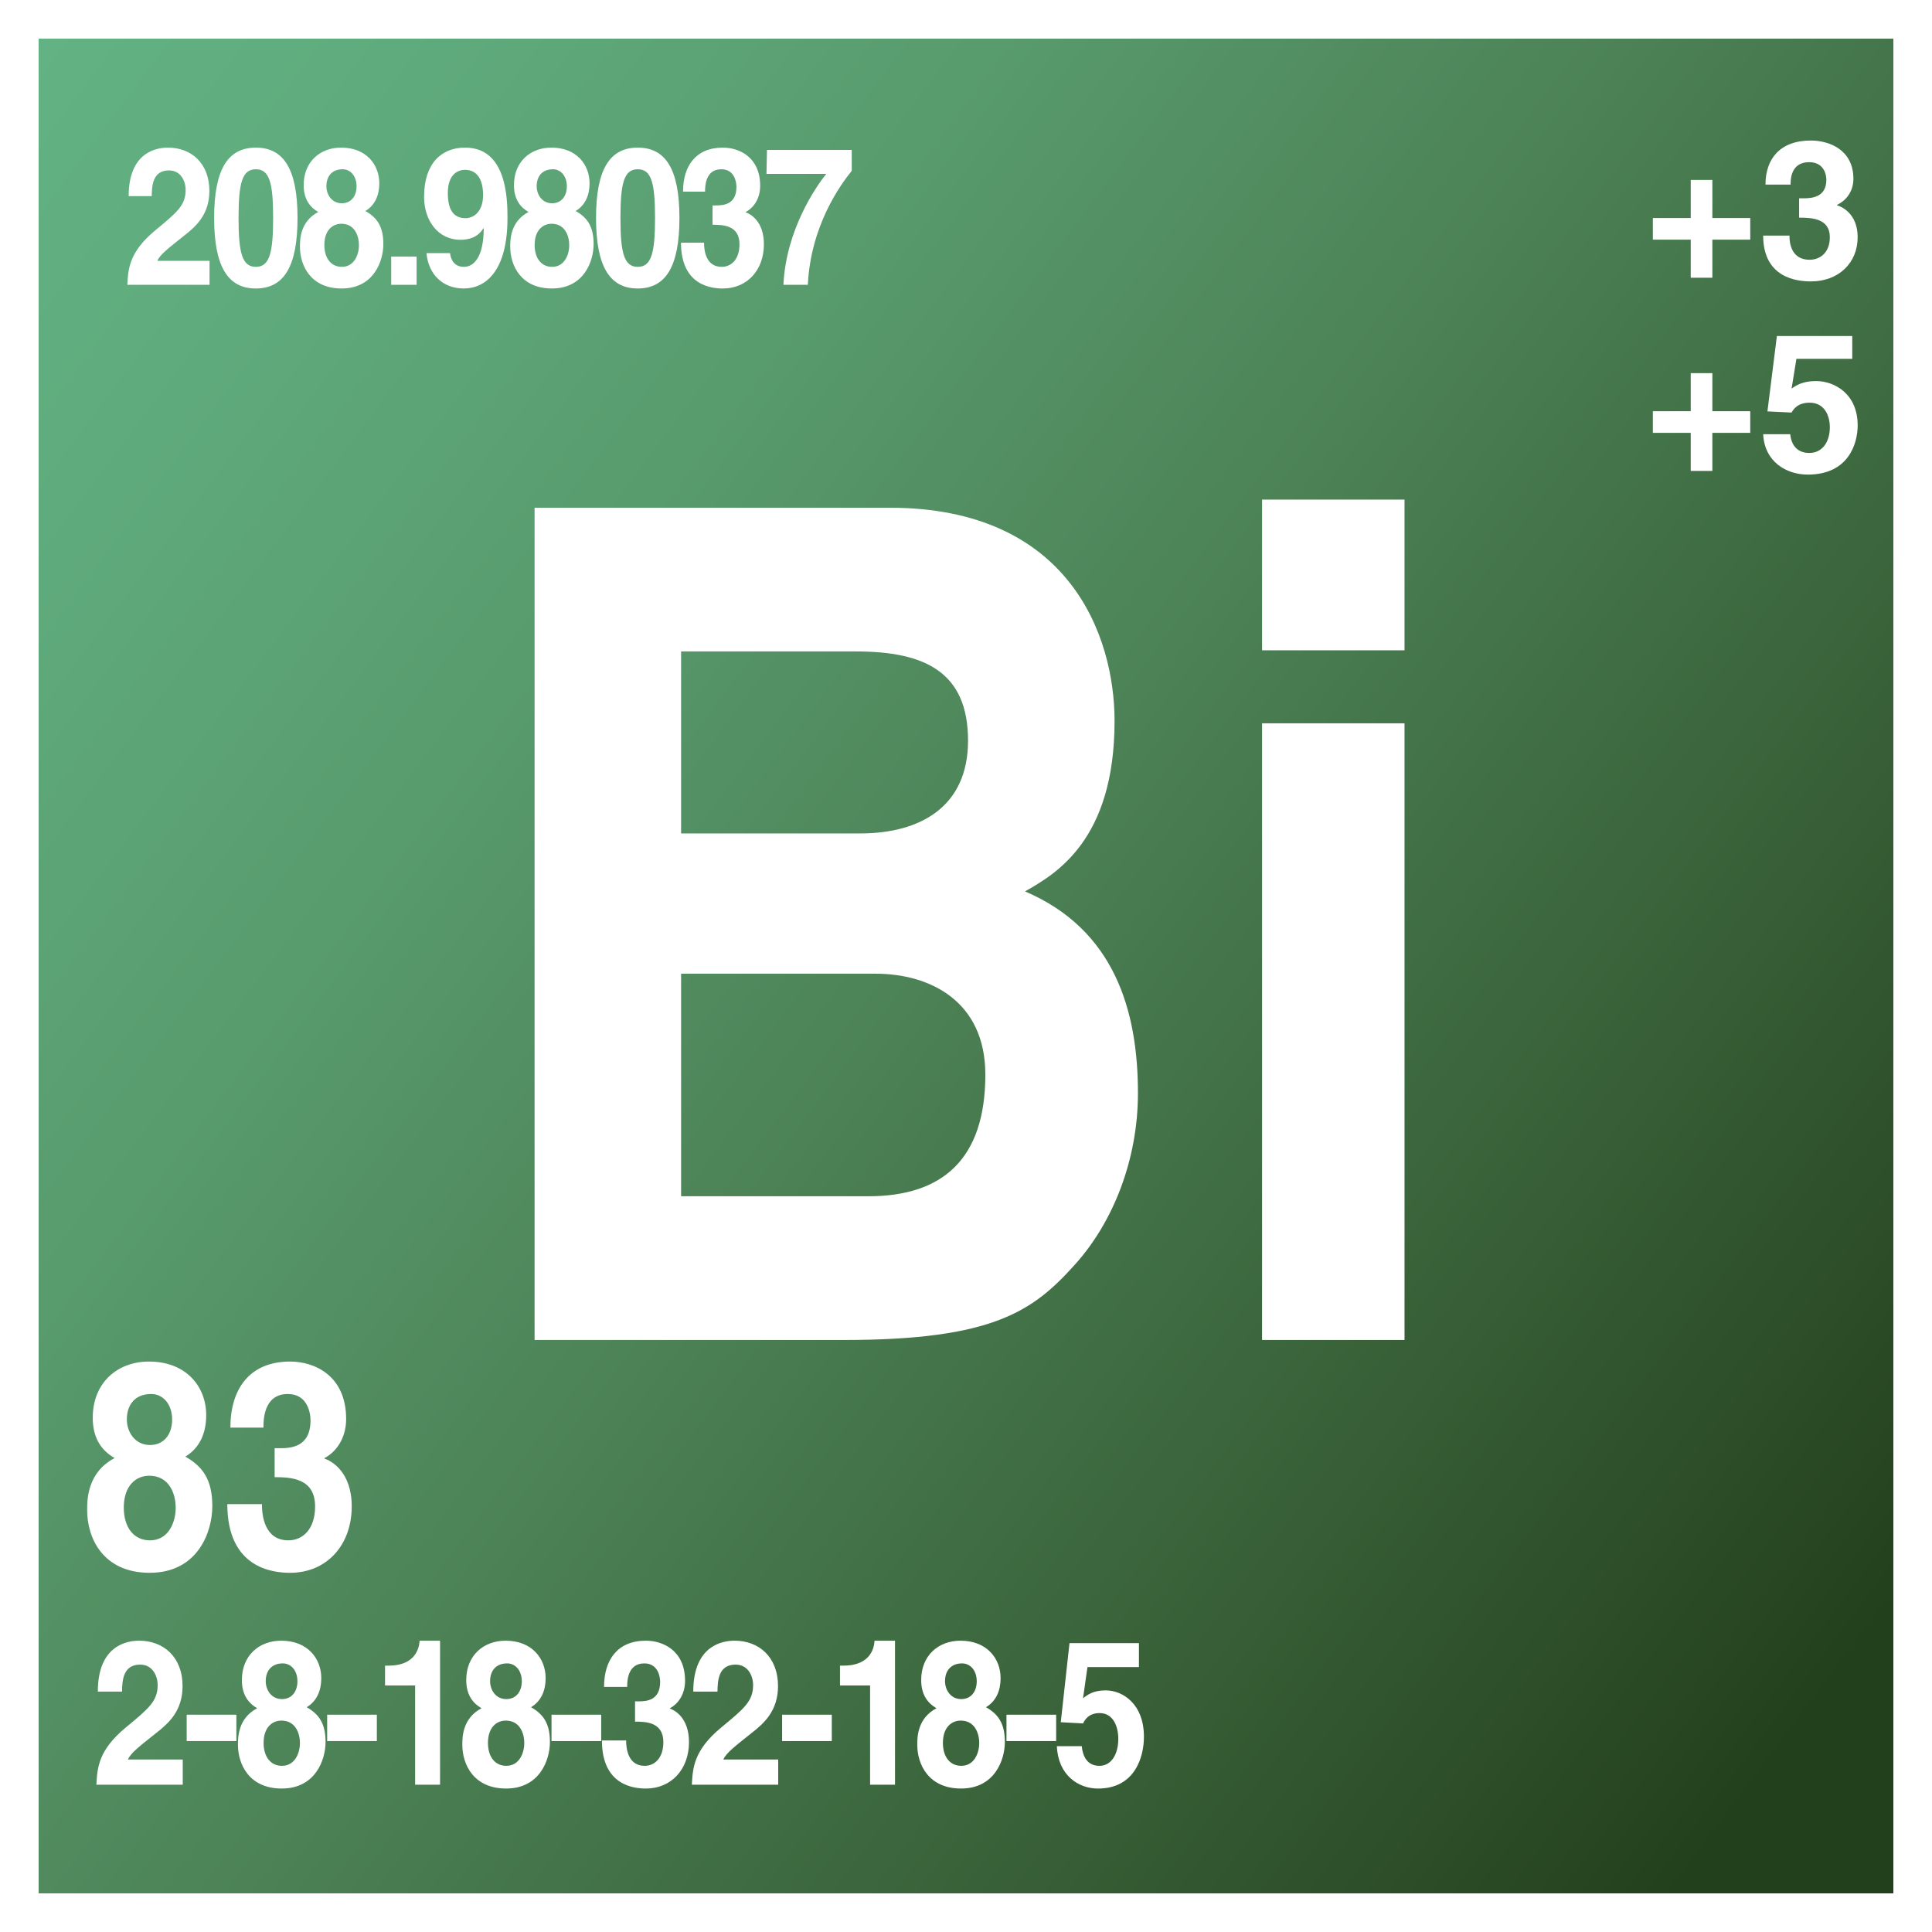
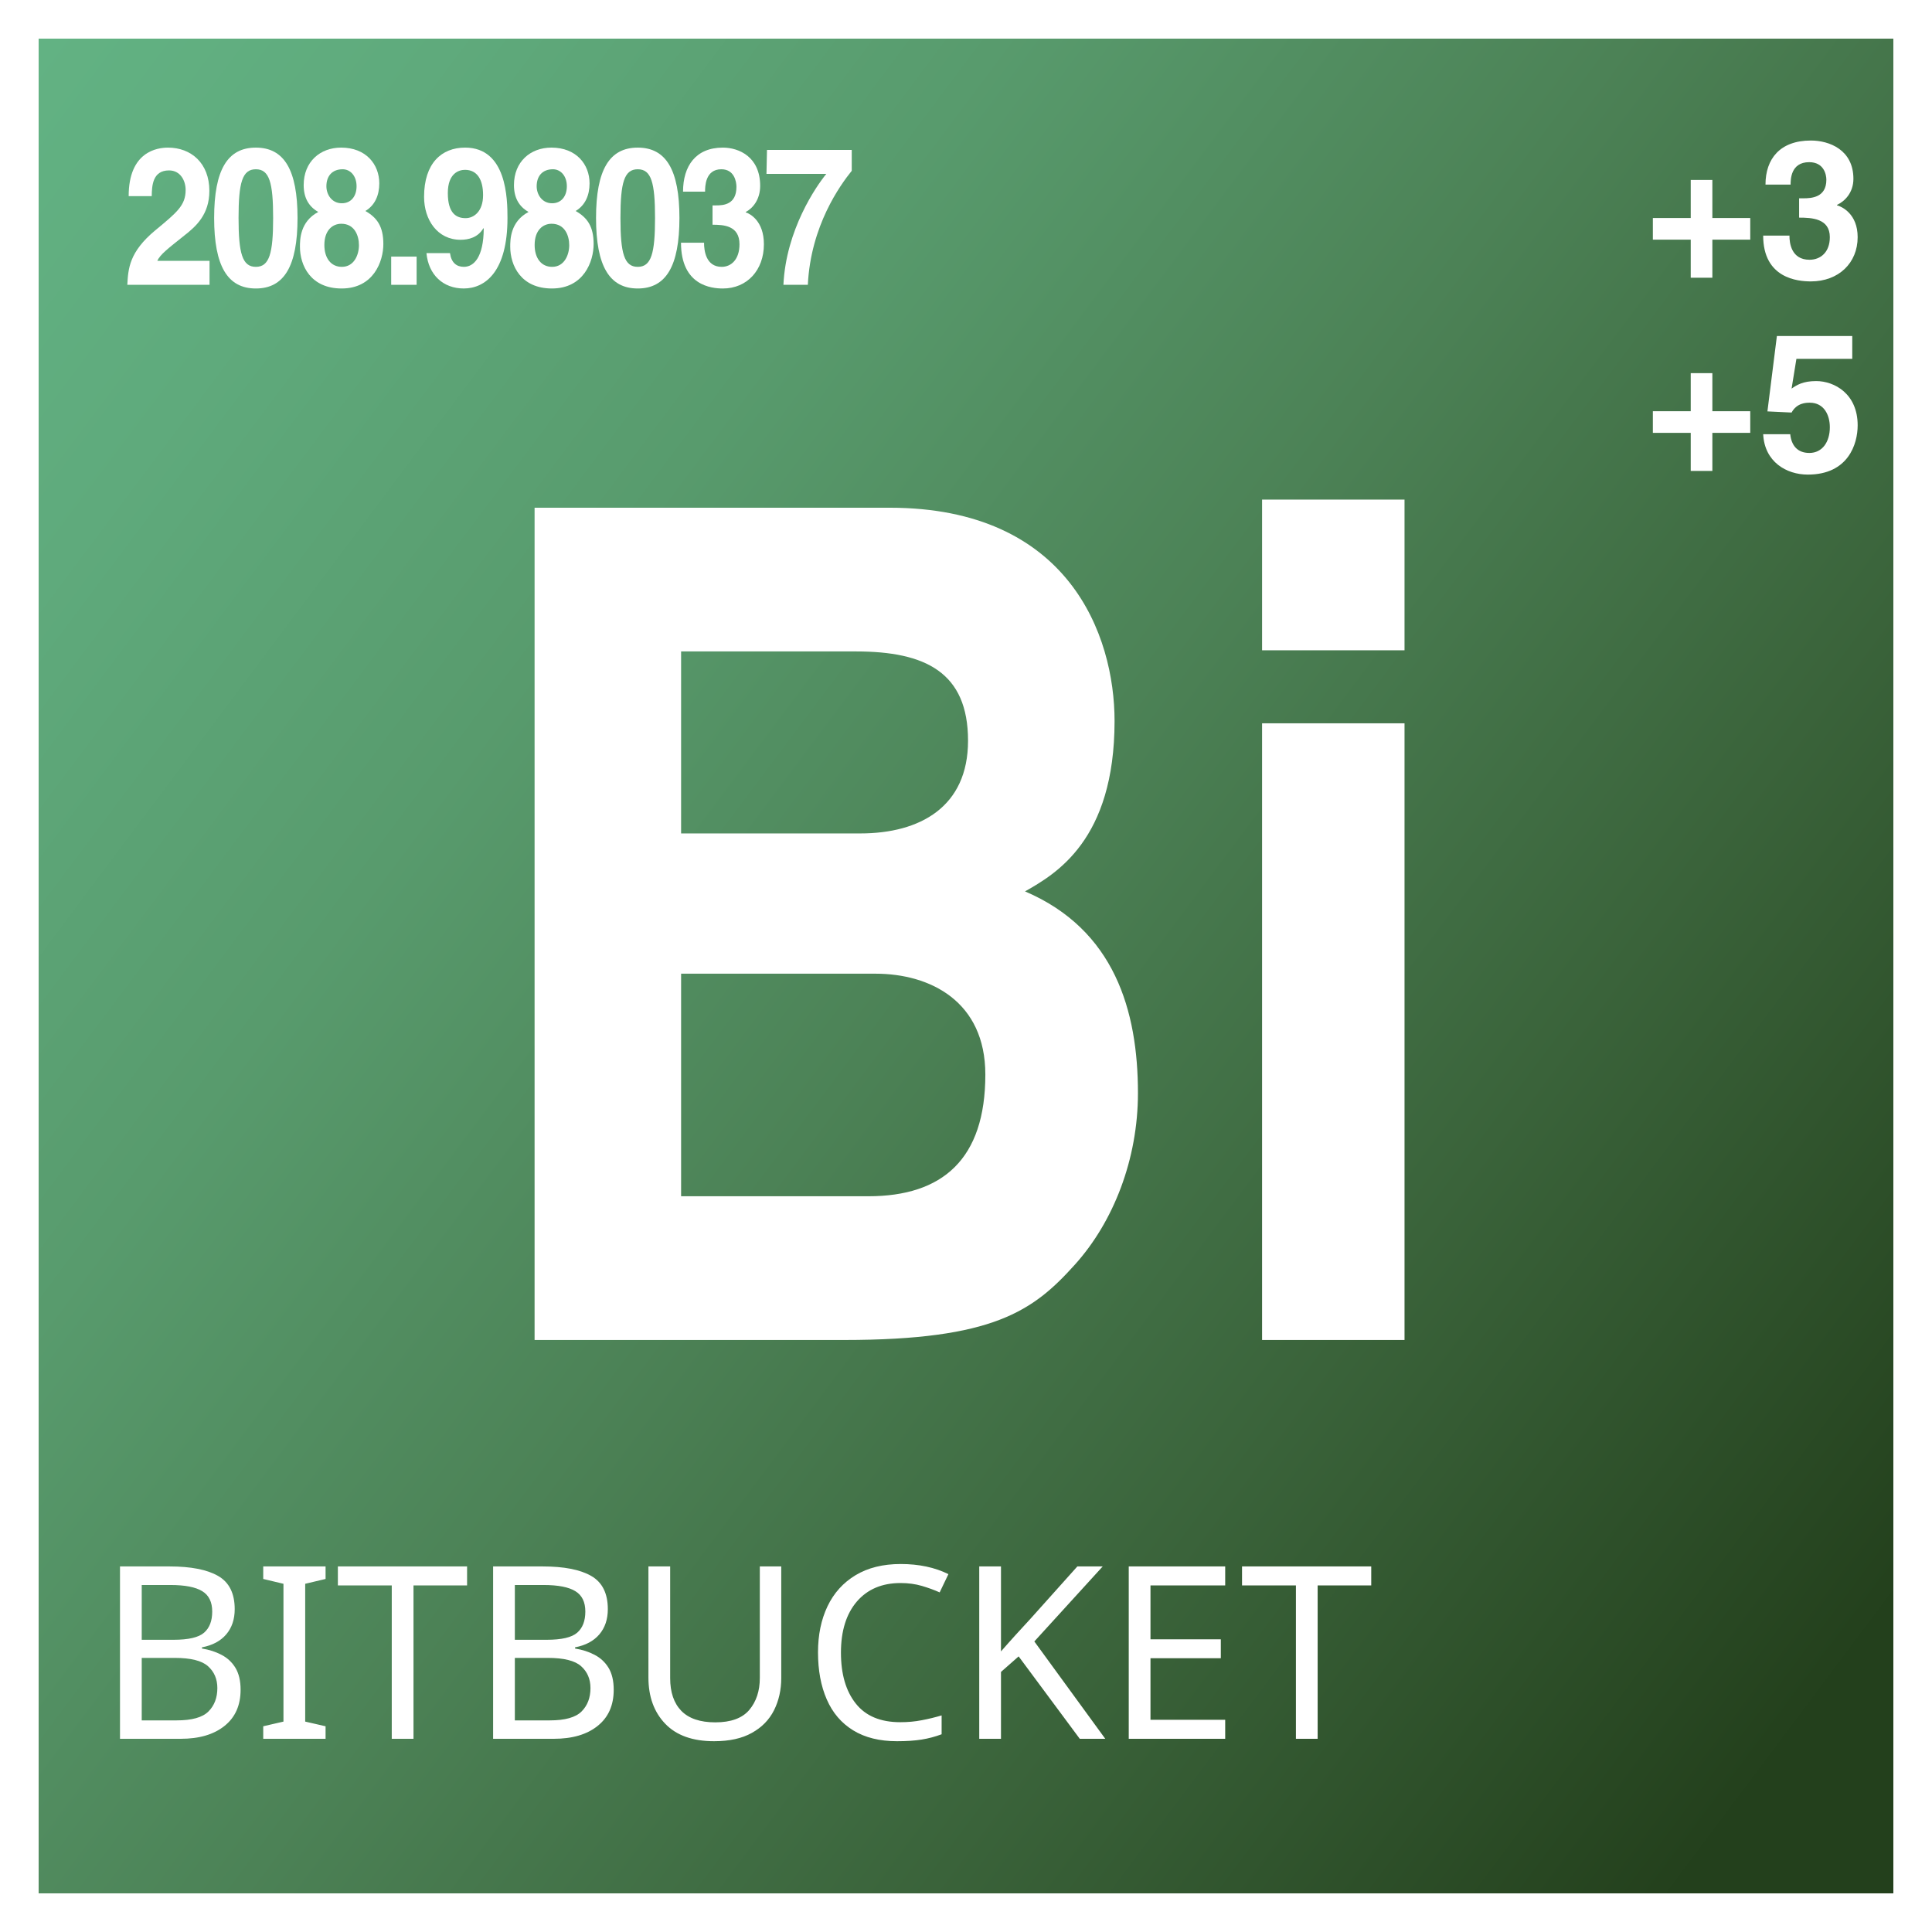
<svg xmlns="http://www.w3.org/2000/svg" version="1.1" x="0px" y="0px" width="200px" height="200px" viewBox="0 0 200 200" enable-background="new 0 0 200 200" xml:space="preserve">
  <g id="Arriere-Plan">
    <rect fill="#FFFFFF" width="200" height="200" />
  </g>
  <g id="Fond">
    <linearGradient id="SVGID_1_" gradientUnits="userSpaceOnUse" x1="-7.222" y1="19.677" x2="193.159" y2="169.789">
      <stop offset="0" style="stop-color:#62B283" />
      <stop offset="0.135" style="stop-color:#5FAA7C" />
      <stop offset="0.317" style="stop-color:#589B6D" />
      <stop offset="0.524" style="stop-color:#4C8256" />
      <stop offset="0.752" style="stop-color:#3A633A" />
      <stop offset="0.993" style="stop-color:#24411D" />
      <stop offset="1" style="stop-color:#23401C" />
    </linearGradient>
    <rect x="4" y="4" fill="url(#SVGID_1_)" width="192" height="192" />
  </g>
  <g id="Texte">
    <g>
      <path fill="#FFFFFF" d="M55.34,52.559H92.1c18.539,0,23.279,13.199,23.279,22.079c0,12.359-6.109,15.839-9.27,17.639    c9.27,3.959,11.691,12.36,11.691,20.879c0,6.84-2.527,13.319-6.529,17.759c-4.319,4.8-8.428,7.8-23.911,7.8H55.34V52.559z     M70.507,86.277h18.539c6.214,0,11.165-2.76,11.165-9.6c0-7.08-4.424-9.24-11.586-9.24H70.507V86.277z M70.507,123.836h19.381    c7.689,0,12.114-3.84,12.114-12.6c0-7.561-5.688-10.44-11.376-10.44H70.507V123.836z" />
      <path fill="#FFFFFF" d="M145.396,67.318H130.65v-15.6h14.746V67.318z M145.396,74.877v63.837H130.65V74.877H145.396z" />
    </g>
    <g>
      <path fill="#FFFFFF" d="M175.023,18.628h2.24v3.941h3.922v2.24h-3.922v3.941h-2.24v-3.941h-3.92v-2.24h3.92V18.628z" />
      <path fill="#FFFFFF" d="M186.244,20.528h0.439c0.84,0,2.381-0.08,2.381-1.92c0-0.52-0.24-1.82-1.78-1.82    c-1.921,0-1.921,1.82-1.921,2.32h-2.6c0-2.661,1.5-4.561,4.7-4.561c1.9,0,4.401,0.96,4.401,3.961c0,1.44-0.9,2.34-1.701,2.701    v0.04c0.5,0.14,2.141,0.88,2.141,3.301c0,2.68-1.98,4.581-4.841,4.581c-1.34,0-4.94-0.3-4.94-4.741h2.74l-0.02,0.02    c0,0.76,0.199,2.48,2.08,2.48c1.12,0,2.1-0.76,2.1-2.34c0-1.94-1.88-2.021-3.18-2.021V20.528z" />
    </g>
    <g>
      <path fill="#FFFFFF" d="M175.023,38.628h2.24v3.941h3.922v2.24h-3.922v3.941h-2.24v-3.941h-3.92v-2.24h3.92V38.628z" />
      <path fill="#FFFFFF" d="M185.464,40.228c0.521-0.36,1.16-0.78,2.54-0.78c1.9,0,4.301,1.32,4.301,4.581    c0,1.94-0.98,5.101-5.16,5.101c-2.221,0-4.481-1.32-4.621-4.181h2.801c0.119,1.16,0.74,1.94,1.98,1.94    c1.34,0,2.119-1.14,2.119-2.661c0-1.26-0.6-2.541-2.08-2.541c-0.38,0-1.34,0.02-1.88,1.02l-2.501-0.12l0.98-7.802h7.802v2.36    h-5.781L185.464,40.228z" />
    </g>
    <g>
	</g>
    <g>
-       <path fill="#FFFFFF" d="M15.501,162.816c-4.82,0-6.479-3.57-6.479-6.48c0-1.079,0-3.899,2.844-5.399    c-1.475-0.84-2.265-2.189-2.265-4.17c0-3.63,2.555-5.819,5.82-5.819c3.872,0,5.926,2.609,5.926,5.55c0,1.83-0.659,3.39-2.16,4.289    c1.791,1.021,2.792,2.37,2.792,5.13C21.98,158.616,20.453,162.816,15.501,162.816z M15.449,152.767c-1.343,0-2.634,0.99-2.634,3.3    c0,2.04,1.027,3.39,2.713,3.39c1.922,0,2.66-1.89,2.66-3.359C18.188,154.597,17.503,152.767,15.449,152.767z M17.819,146.946    c0-1.619-0.975-2.64-2.16-2.64c-1.659,0-2.528,1.08-2.528,2.64c0,1.261,0.816,2.641,2.397,2.641    C16.976,149.587,17.819,148.477,17.819,146.946z" />
-       <path fill="#FFFFFF" d="M28.431,149.917h0.579c1.106,0,3.134-0.12,3.134-2.88c0-0.78-0.316-2.73-2.344-2.73    c-2.528,0-2.528,2.73-2.528,3.48h-3.423c0-3.99,1.975-6.84,6.189-6.84c2.502,0,5.794,1.439,5.794,5.939    c0,2.16-1.185,3.51-2.239,4.05v0.06c0.659,0.21,2.818,1.32,2.818,4.95c0,4.02-2.607,6.87-6.374,6.87    c-1.765,0-6.505-0.45-6.505-7.11h3.608l-0.026,0.03c0,1.14,0.263,3.72,2.739,3.72c1.475,0,2.766-1.14,2.766-3.51    c0-2.91-2.476-3.03-4.188-3.03V149.917z" />
-     </g>
-     <g>
	</g>
    <g>
	</g>
    <g>
	</g>
    <g>
      <path fill="#FFFFFF" d="M13.32,20.302c0-4.621,2.965-5.021,4.071-5.021c2.387,0,4.282,1.601,4.282,4.481    c0,2.44-1.386,3.681-2.597,4.621c-1.649,1.32-2.509,1.96-2.79,2.621h5.405v2.48H13.18c0.088-1.66,0.193-3.401,2.896-5.641    c2.246-1.86,3.141-2.581,3.141-4.181c0-0.94-0.526-2.021-1.72-2.021c-1.72,0-1.772,1.621-1.79,2.661H13.32z" />
      <path fill="#FFFFFF" d="M26.485,15.281c2.93,0,4.316,2.301,4.316,7.282s-1.386,7.301-4.316,7.301c-2.931,0-4.317-2.32-4.317-7.301    S23.554,15.281,26.485,15.281z M26.485,27.624c1.404,0,1.79-1.4,1.79-5.061s-0.386-5.041-1.79-5.041s-1.79,1.38-1.79,5.041    S25.081,27.624,26.485,27.624z" />
      <path fill="#FFFFFF" d="M35.368,29.864c-3.211,0-4.317-2.38-4.317-4.321c0-0.72,0-2.601,1.895-3.601    c-0.982-0.56-1.509-1.46-1.509-2.781c0-2.42,1.702-3.881,3.878-3.881c2.58,0,3.948,1.74,3.948,3.701    c0,1.22-0.439,2.261-1.439,2.861c1.193,0.68,1.86,1.58,1.86,3.421C39.684,27.063,38.667,29.864,35.368,29.864z M35.333,23.163    c-0.895,0-1.755,0.66-1.755,2.2c0,1.36,0.685,2.261,1.808,2.261c1.281,0,1.772-1.26,1.772-2.241    C37.157,24.383,36.701,23.163,35.333,23.163z M36.912,19.282c0-1.08-0.649-1.76-1.439-1.76c-1.105,0-1.685,0.72-1.685,1.76    c0,0.84,0.544,1.76,1.597,1.76C36.35,21.042,36.912,20.302,36.912,19.282z" />
      <path fill="#FFFFFF" d="M43.128,29.484h-2.632v-2.92h2.632V29.484z" />
      <path fill="#FFFFFF" d="M46.586,26.203v0.02c0.14,0.98,0.684,1.4,1.438,1.4c1.018,0,2.036-0.98,2.053-3.961l-0.035-0.04    c-0.562,0.96-1.526,1.2-2.369,1.2c-2.387,0-3.773-2.061-3.773-4.441c0-3.48,1.808-5.101,4.247-5.101    c4.317,0,4.387,5.301,4.387,7.302c0,5.501-2.281,7.281-4.527,7.281c-2.123,0-3.649-1.4-3.86-3.661H46.586z M48.201,22.583    c0.86,0,1.807-0.7,1.807-2.381c0-1.62-0.614-2.62-1.877-2.62c-0.632,0-1.772,0.36-1.772,2.4    C46.358,22.123,47.271,22.583,48.201,22.583z" />
      <path fill="#FFFFFF" d="M57.136,29.864c-3.211,0-4.317-2.38-4.317-4.321c0-0.72,0-2.601,1.895-3.601    c-0.982-0.56-1.509-1.46-1.509-2.781c0-2.42,1.702-3.881,3.878-3.881c2.58,0,3.948,1.74,3.948,3.701    c0,1.22-0.439,2.261-1.439,2.861c1.193,0.68,1.86,1.58,1.86,3.421C61.453,27.063,60.435,29.864,57.136,29.864z M57.101,23.163    c-0.895,0-1.755,0.66-1.755,2.2c0,1.36,0.685,2.261,1.808,2.261c1.281,0,1.772-1.26,1.772-2.241    C58.926,24.383,58.47,23.163,57.101,23.163z M58.68,19.282c0-1.08-0.649-1.76-1.439-1.76c-1.105,0-1.685,0.72-1.685,1.76    c0,0.84,0.544,1.76,1.597,1.76C58.119,21.042,58.68,20.302,58.68,19.282z" />
      <path fill="#FFFFFF" d="M66.019,15.281c2.93,0,4.316,2.301,4.316,7.282s-1.386,7.301-4.316,7.301c-2.931,0-4.317-2.32-4.317-7.301    S63.088,15.281,66.019,15.281z M66.019,27.624c1.404,0,1.79-1.4,1.79-5.061s-0.386-5.041-1.79-5.041s-1.79,1.38-1.79,5.041    S64.615,27.624,66.019,27.624z" />
      <path fill="#FFFFFF" d="M73.762,21.262h0.386c0.737,0,2.088-0.08,2.088-1.92c0-0.52-0.21-1.82-1.562-1.82    c-1.685,0-1.685,1.82-1.685,2.32h-2.281c0-2.661,1.316-4.561,4.124-4.561c1.667,0,3.86,0.96,3.86,3.961    c0,1.44-0.79,2.34-1.492,2.701v0.04c0.439,0.14,1.878,0.88,1.878,3.301c0,2.68-1.737,4.581-4.247,4.581    c-1.176,0-4.334-0.3-4.334-4.741h2.404l-0.018,0.02c0,0.76,0.175,2.48,1.825,2.48c0.983,0,1.843-0.76,1.843-2.34    c0-1.94-1.649-2.021-2.79-2.021V21.262z" />
      <path fill="#FFFFFF" d="M88.172,17.681c-1.193,1.48-4.247,5.682-4.545,11.803H81.1c0.263-5.681,3.387-10.202,4.439-11.482h-6.194    l0.053-2.48h8.774V17.681z" />
    </g>
    <g>
-       <path fill="#FFFFFF" d="M10.127,175.113c0-4.851,3.115-5.271,4.276-5.271c2.507,0,4.497,1.68,4.497,4.703    c0,2.562-1.456,3.863-2.728,4.851c-1.733,1.385-2.636,2.057-2.931,2.75h5.677v2.604H9.979c0.092-1.742,0.203-3.569,3.041-5.921    c2.359-1.952,3.3-2.708,3.3-4.388c0-0.987-0.553-2.121-1.807-2.121c-1.807,0-1.862,1.701-1.88,2.793H10.127z" />
-       <path fill="#FFFFFF" d="M24.468,180.236h-5.143v-2.73h5.143V180.236z" />
-       <path fill="#FFFFFF" d="M29.168,185.148c-3.374,0-4.535-2.498-4.535-4.535c0-0.756,0-2.729,1.991-3.779    c-1.032-0.588-1.585-1.532-1.585-2.918c0-2.541,1.788-4.073,4.073-4.073c2.71,0,4.147,1.827,4.147,3.884    c0,1.281-0.461,2.373-1.512,3.003c1.254,0.714,1.954,1.659,1.954,3.591C33.702,182.209,32.633,185.148,29.168,185.148z     M29.131,178.115c-0.94,0-1.843,0.693-1.843,2.31c0,1.428,0.719,2.372,1.898,2.372c1.346,0,1.862-1.322,1.862-2.352    C31.048,179.396,30.568,178.115,29.131,178.115z M30.79,174.042c0-1.134-0.682-1.848-1.512-1.848c-1.161,0-1.77,0.756-1.77,1.848    c0,0.882,0.571,1.848,1.677,1.848C30.2,175.89,30.79,175.113,30.79,174.042z" />
-       <path fill="#FFFFFF" d="M39.011,180.236h-5.143v-2.73h5.143V180.236z" />
-       <path fill="#FFFFFF" d="M39.859,172.426h0.369c2.488,0,3.152-1.471,3.207-2.583h2.12v14.907h-2.581v-10.268h-3.115V172.426z" />
-       <path fill="#FFFFFF" d="M52.394,185.148c-3.374,0-4.535-2.498-4.535-4.535c0-0.756,0-2.729,1.991-3.779    c-1.032-0.588-1.585-1.532-1.585-2.918c0-2.541,1.788-4.073,4.073-4.073c2.71,0,4.147,1.827,4.147,3.884    c0,1.281-0.461,2.373-1.512,3.003c1.254,0.714,1.954,1.659,1.954,3.591C56.928,182.209,55.858,185.148,52.394,185.148z     M52.356,178.115c-0.94,0-1.843,0.693-1.843,2.31c0,1.428,0.719,2.372,1.898,2.372c1.346,0,1.862-1.322,1.862-2.352    C54.273,179.396,53.794,178.115,52.356,178.115z M54.016,174.042c0-1.134-0.682-1.848-1.512-1.848c-1.161,0-1.77,0.756-1.77,1.848    c0,0.882,0.571,1.848,1.677,1.848C53.426,175.89,54.016,175.113,54.016,174.042z" />
-       <path fill="#FFFFFF" d="M62.236,180.236h-5.143v-2.73h5.143V180.236z" />
-       <path fill="#FFFFFF" d="M65.739,176.121h0.405c0.774,0,2.194-0.084,2.194-2.016c0-0.547-0.222-1.911-1.641-1.911    c-1.77,0-1.77,1.911-1.77,2.436h-2.396c0-2.792,1.383-4.787,4.332-4.787c1.751,0,4.055,1.008,4.055,4.157    c0,1.512-0.829,2.457-1.566,2.834v0.043c0.461,0.146,1.972,0.924,1.972,3.464c0,2.813-1.825,4.808-4.46,4.808    c-1.235,0-4.553-0.314-4.553-4.976h2.525l-0.019,0.021c0,0.799,0.185,2.604,1.917,2.604c1.032,0,1.936-0.797,1.936-2.456    c0-2.036-1.733-2.12-2.931-2.12V176.121z" />
-       <path fill="#FFFFFF" d="M71.767,175.113c0-4.851,3.115-5.271,4.276-5.271c2.507,0,4.497,1.68,4.497,4.703    c0,2.562-1.456,3.863-2.728,4.851c-1.733,1.385-2.636,2.057-2.931,2.75h5.677v2.604h-8.939c0.092-1.742,0.203-3.569,3.041-5.921    c2.359-1.952,3.3-2.708,3.3-4.388c0-0.987-0.553-2.121-1.807-2.121c-1.807,0-1.862,1.701-1.88,2.793H71.767z" />
-       <path fill="#FFFFFF" d="M86.107,180.236h-5.143v-2.73h5.143V180.236z" />
-       <path fill="#FFFFFF" d="M86.955,172.426h0.369c2.488,0,3.152-1.471,3.207-2.583h2.12v14.907h-2.58v-10.268h-3.115V172.426z" />
-       <path fill="#FFFFFF" d="M99.489,185.148c-3.373,0-4.534-2.498-4.534-4.535c0-0.756,0-2.729,1.991-3.779    c-1.032-0.588-1.585-1.532-1.585-2.918c0-2.541,1.788-4.073,4.074-4.073c2.709,0,4.147,1.827,4.147,3.884    c0,1.281-0.461,2.373-1.512,3.003c1.253,0.714,1.953,1.659,1.953,3.591C104.023,182.209,102.955,185.148,99.489,185.148z     M99.453,178.115c-0.94,0-1.844,0.693-1.844,2.31c0,1.428,0.719,2.372,1.898,2.372c1.346,0,1.861-1.322,1.861-2.352    C101.369,179.396,100.891,178.115,99.453,178.115z M101.111,174.042c0-1.134-0.682-1.848-1.512-1.848    c-1.161,0-1.77,0.756-1.77,1.848c0,0.882,0.572,1.848,1.678,1.848C100.521,175.89,101.111,175.113,101.111,174.042z" />
-       <path fill="#FFFFFF" d="M109.333,180.236h-5.143v-2.73h5.143V180.236z" />
-       <path fill="#FFFFFF" d="M112.115,175.806c0.479-0.378,1.069-0.819,2.341-0.819c1.751,0,3.964,1.387,3.964,4.809    c0,2.037-0.903,5.354-4.756,5.354c-2.046,0-4.129-1.385-4.258-4.388h2.58c0.11,1.218,0.682,2.036,1.825,2.036    c1.234,0,1.954-1.196,1.954-2.792c0-1.323-0.554-2.667-1.918-2.667c-0.35,0-1.234,0.021-1.732,1.071l-2.304-0.126l0.903-8.188    h7.188v2.478h-5.327L112.115,175.806z" />
-     </g>
-     <g>
	</g>
    <g>
- 	</g>
+       <text x="10" y="180" font-family="sans-serif" font-size="25px" fill="#FFFFFF">BITBUCKET</text>
+     </g>
    <g>
	</g>
    <g>
	</g>
    <g>
	</g>
    <g>
	</g>
  </g>
</svg>
